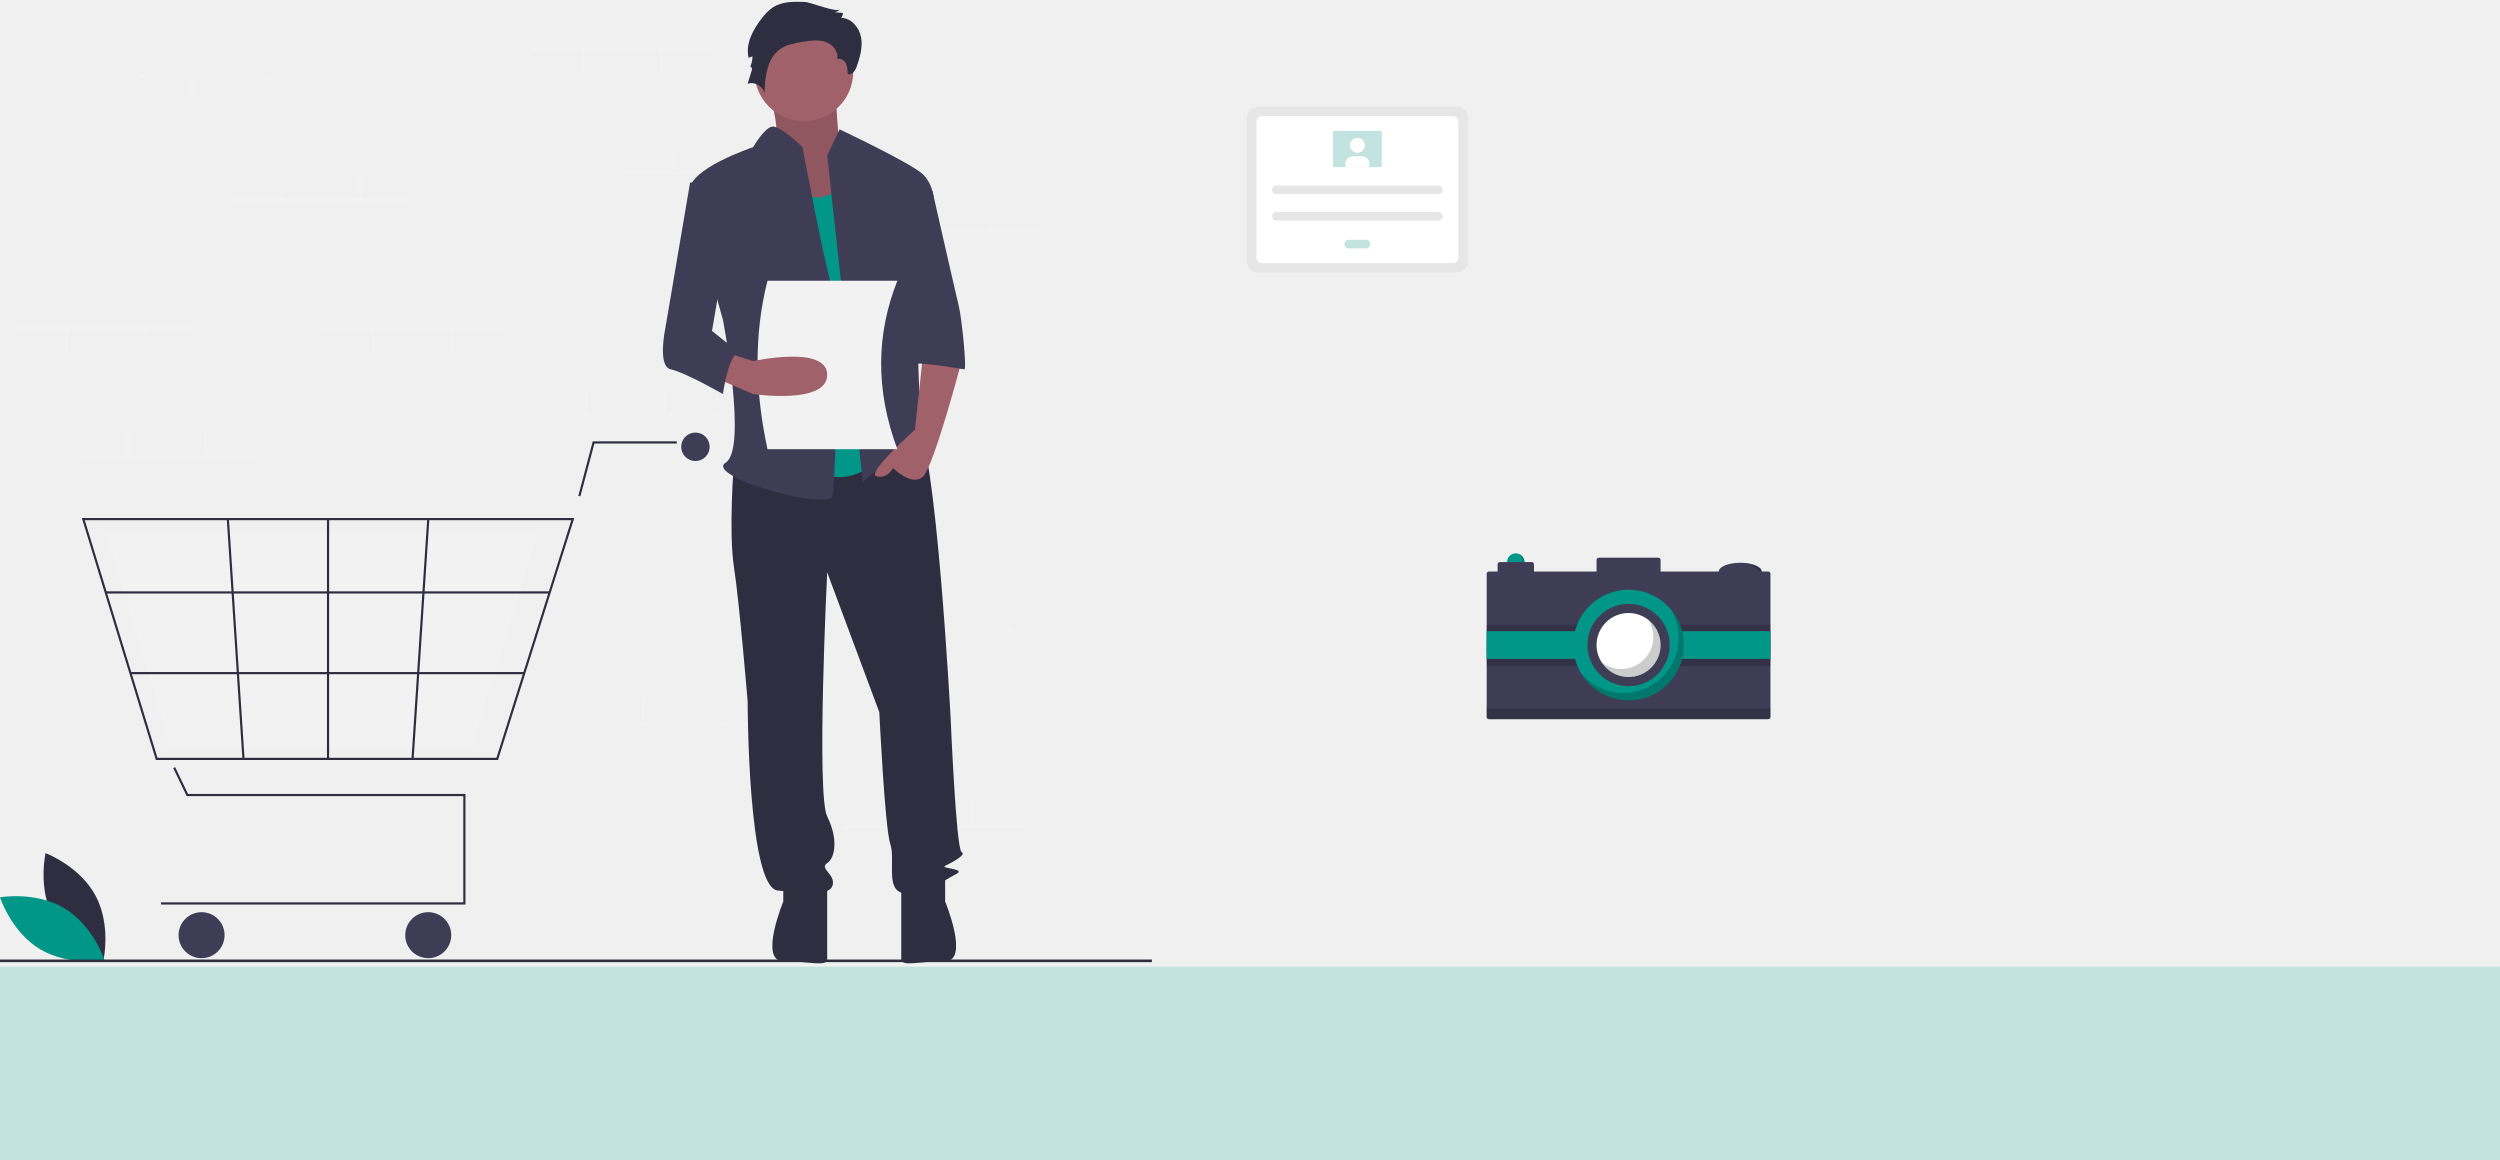
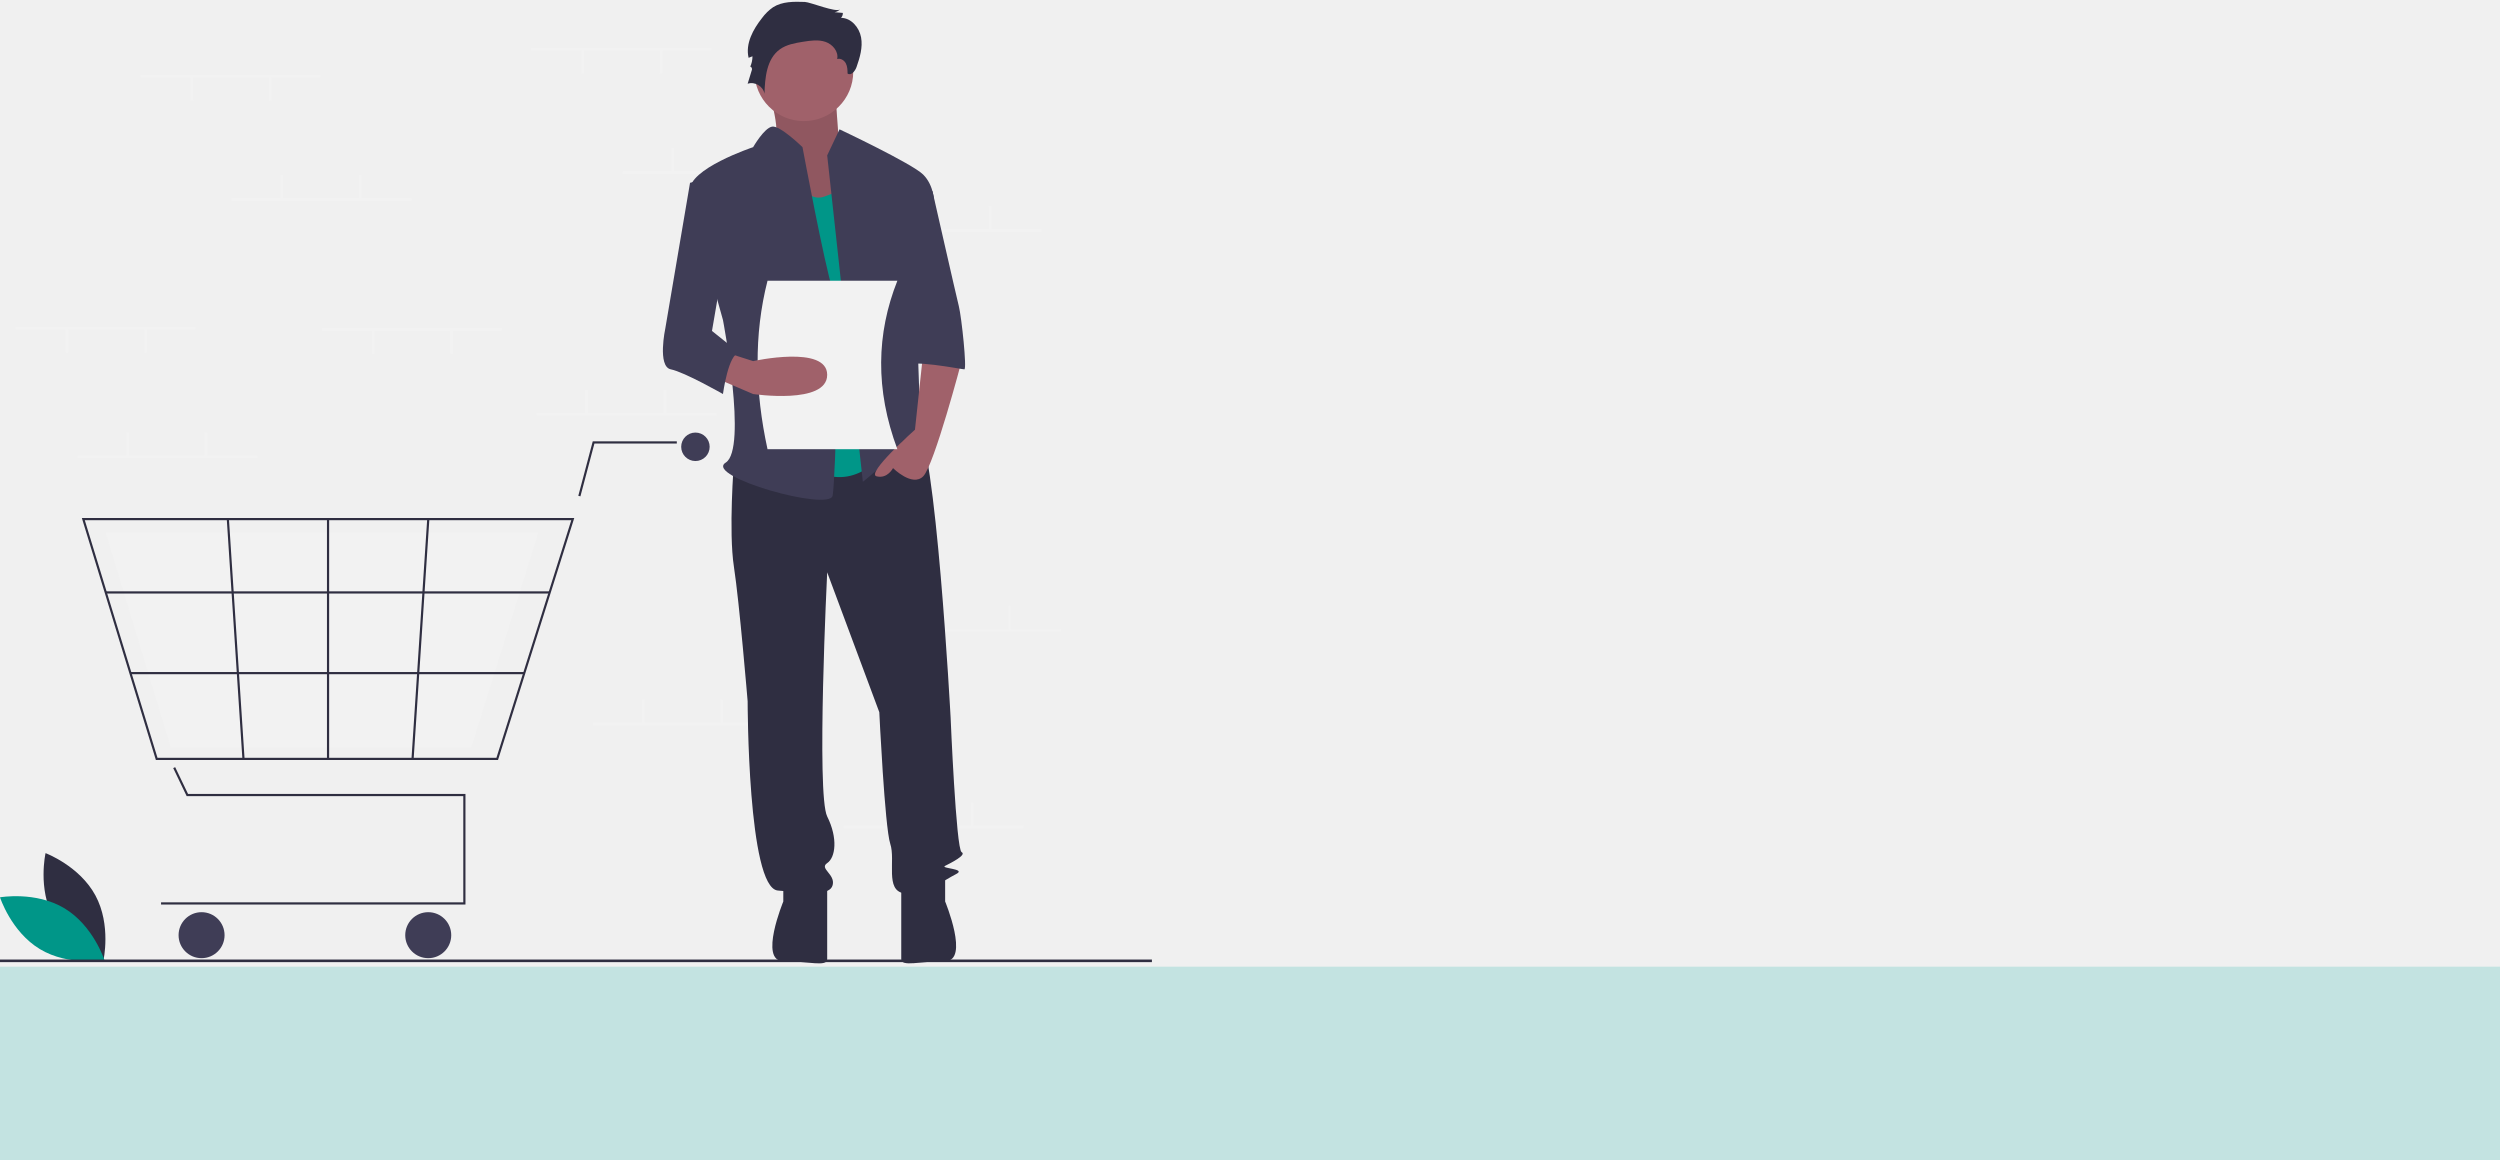
<svg xmlns="http://www.w3.org/2000/svg" width="375" height="174" viewBox="0 0 375 174" fill="none">
  <g clip-path="url(#clip0)">
    <path d="M8.029 137.712C10.425 142.157 15.512 144.065 15.512 144.065C15.512 144.065 16.713 138.767 14.316 134.322C11.92 129.877 6.833 127.969 6.833 127.969C6.833 127.969 5.632 133.268 8.029 137.712Z" fill="#2F2E41" />
    <path d="M9.676 136.25C14.003 138.854 15.67 144.024 15.67 144.024C15.67 144.024 10.321 144.974 5.994 142.371C1.667 139.768 0 134.597 0 134.597C0 134.597 5.349 133.647 9.676 136.25Z" fill="#009688" />
    <path d="M106.69 7.192H79.692V7.577H106.69V7.192Z" fill="#F2F2F2" />
    <path d="M99.362 7.481H98.976V11.049H99.362V7.481Z" fill="#F2F2F2" />
    <path d="M87.599 7.481H87.213V11.049H87.599V7.481Z" fill="#F2F2F2" />
    <path d="M120.381 25.705H93.384V26.09H120.381V25.705Z" fill="#F2F2F2" />
    <path d="M101.097 22.233H100.712V25.801H101.097V22.233Z" fill="#F2F2F2" />
    <path d="M112.861 22.233H112.475V25.801H112.861V22.233Z" fill="#F2F2F2" />
    <path d="M156.251 34.382H129.253V34.768H156.251V34.382Z" fill="#F2F2F2" />
    <path d="M136.966 30.911H136.58V34.479H136.966V30.911Z" fill="#F2F2F2" />
    <path d="M148.729 30.911H148.344V34.479H148.729V30.911Z" fill="#F2F2F2" />
    <path d="M153.551 123.86H126.552V124.246H153.551V123.86Z" fill="#F2F2F2" />
    <path d="M134.266 120.39H133.881V123.957H134.266V120.39Z" fill="#F2F2F2" />
    <path d="M146.029 120.39H145.644V123.957H146.029V120.39Z" fill="#F2F2F2" />
    <path d="M107.461 61.959H80.463V62.344H107.461V61.959Z" fill="#F2F2F2" />
    <path d="M88.177 58.487H87.791V62.055H88.177V58.487Z" fill="#F2F2F2" />
    <path d="M99.94 58.487H99.555V62.055H99.94V58.487Z" fill="#F2F2F2" />
    <path d="M115.946 108.433H88.948V108.819H115.946V108.433Z" fill="#F2F2F2" />
    <path d="M96.662 104.962H96.276V108.53H96.662V104.962Z" fill="#F2F2F2" />
    <path d="M108.425 104.962H108.04V108.53H108.425V104.962Z" fill="#F2F2F2" />
    <path d="M159.143 94.356H132.146V94.742H159.143V94.356Z" fill="#F2F2F2" />
    <path d="M139.858 90.885H139.473V94.452H139.858V90.885Z" fill="#F2F2F2" />
    <path d="M151.622 90.885H151.237V94.452H151.622V90.885Z" fill="#F2F2F2" />
    <path d="M69.82 135.677H24.158V135.349H69.492V119.416H27.997L25.981 115.216L26.277 115.074L28.204 119.087H69.82V135.677Z" fill="#2F2E41" />
    <path d="M30.235 143.726C32.14 143.726 33.685 142.182 33.685 140.276C33.685 138.371 32.14 136.827 30.235 136.827C28.33 136.827 26.786 138.371 26.786 140.276C26.786 142.182 28.33 143.726 30.235 143.726Z" fill="#3F3D56" />
    <path d="M64.236 143.726C66.141 143.726 67.685 142.182 67.685 140.276C67.685 138.371 66.141 136.827 64.236 136.827C62.331 136.827 60.786 138.371 60.786 140.276C60.786 142.182 62.331 143.726 64.236 143.726Z" fill="#3F3D56" />
    <path d="M104.314 69.155C105.493 69.155 106.449 68.199 106.449 67.02C106.449 65.84 105.493 64.885 104.314 64.885C103.135 64.885 102.179 65.84 102.179 67.02C102.179 68.199 103.135 69.155 104.314 69.155Z" fill="#3F3D56" />
    <path d="M74.704 113.996H23.38L12.274 77.696H86.141L86.074 77.91L74.704 113.996ZM23.623 113.668H74.463L85.693 78.025H12.718L23.623 113.668Z" fill="#2F2E41" />
    <path d="M70.698 112.107H25.618L15.863 79.914H80.743L80.684 80.103L70.698 112.107Z" fill="#F2F2F2" />
    <path d="M87.062 74.453L86.744 74.369L88.912 66.199H101.522V66.527H89.165L87.062 74.453Z" fill="#2F2E41" />
    <path d="M82.45 88.701H15.863V89.03H82.45V88.701Z" fill="#2F2E41" />
    <path d="M78.637 100.804H19.566V101.132H78.637V100.804Z" fill="#2F2E41" />
    <path d="M49.371 77.861H49.043V113.832H49.371V77.861Z" fill="#2F2E41" />
    <path d="M64.079 77.85L61.721 113.82L62.049 113.842L64.407 77.872L64.079 77.85Z" fill="#2F2E41" />
    <path d="M34.341 77.85L34.014 77.871L36.358 113.843L36.686 113.821L34.341 77.85Z" fill="#2F2E41" />
    <path d="M222.79 143.934H0V144.319H222.79V143.934Z" fill="#2F2E41" />
    <path d="M114.82 12.2C114.82 12.2 117.64 20.223 115.905 21.457C114.17 22.692 121.76 32.772 121.76 32.772L130.868 30.303L125.88 21.869C125.88 21.869 125.229 13.434 125.229 12.2C125.229 10.965 114.82 12.2 114.82 12.2Z" fill="#A0616A" />
    <path opacity="0.1" d="M114.82 12.2C114.82 12.2 117.64 20.223 115.905 21.457C114.17 22.692 121.76 32.772 121.76 32.772L130.868 30.303L125.88 21.869C125.88 21.869 125.229 13.434 125.229 12.2C125.229 10.965 114.82 12.2 114.82 12.2Z" fill="black" />
    <path d="M110.089 69.392C110.089 69.392 109.266 79.678 110.089 85.027C110.912 90.376 112.146 105.189 112.146 105.189C112.146 105.189 112.146 133.168 116.672 133.579C121.198 133.99 124.49 134.402 124.901 132.756C125.313 131.11 122.844 130.287 124.078 129.464C125.313 128.642 125.724 125.761 124.078 122.47C122.432 119.178 124.078 85.85 124.078 85.85L131.896 106.834C131.896 106.834 132.719 124.116 133.542 126.584C134.365 129.053 132.719 133.579 135.599 133.99C138.479 134.402 141.771 131.933 143.417 131.11C145.063 130.287 140.948 130.287 141.771 129.876C142.594 129.464 145.063 128.23 144.24 127.819C143.417 127.407 142.594 107.657 142.594 107.657C142.594 107.657 140.331 65.483 137.451 63.837C134.57 62.191 132.719 65.026 132.719 65.026L110.089 69.392Z" fill="#2F2E41" />
    <path d="M117.495 131.933V135.225C117.495 135.225 113.792 144.173 117.495 144.173C121.198 144.173 124.078 145.1 124.078 143.866V132.756L117.495 131.933Z" fill="#2F2E41" />
    <path d="M141.771 131.928V135.219C141.771 135.219 145.475 144.167 141.771 144.167C138.068 144.167 135.188 145.094 135.188 143.86V132.751L141.771 131.928Z" fill="#2F2E41" />
    <path d="M120.581 18.166C124.671 18.166 127.987 14.85 127.987 10.759C127.987 6.669 124.671 3.353 120.581 3.353C116.491 3.353 113.175 6.669 113.175 10.759C113.175 14.85 116.491 18.166 120.581 18.166Z" fill="#A0616A" />
    <path d="M118.318 24.543C118.318 24.543 120.375 30.715 123.667 29.481L126.958 28.246L132.719 67.746C132.719 67.746 128.193 74.329 121.61 70.215C115.026 66.1 118.318 24.543 118.318 24.543Z" fill="#009688" />
    <path d="M124.078 23.309L125.93 19.4C125.93 19.4 136.834 24.543 138.48 26.189C140.125 27.835 140.125 30.304 140.125 30.304L137.245 40.59C137.245 40.59 138.068 63.22 138.068 64.043C138.068 64.866 140.948 69.392 138.891 67.746C136.834 66.1 136.422 64.454 134.776 66.923C133.13 69.392 129.427 72.272 129.427 72.272L124.078 23.309Z" fill="#3F3D56" />
    <path d="M138.48 52.934L137.245 64.455C137.245 64.455 129.839 71.038 131.485 71.449C133.131 71.861 133.954 70.215 133.954 70.215C133.954 70.215 136.834 73.095 138.48 71.449C140.125 69.804 144.24 54.168 144.24 54.168L138.48 52.934Z" fill="#A0616A" />
    <path d="M120.739 0.292C119.097 0.234 117.34 0.205 115.955 1.089C115.318 1.533 114.76 2.08 114.302 2.708C112.954 4.412 111.789 6.557 112.29 8.671L112.871 8.444C112.871 9.009 112.746 9.566 112.504 10.076C112.586 9.838 112.86 10.223 112.787 10.464L112.146 12.566C113.199 12.18 114.51 12.962 114.67 14.072C114.743 11.631 114.997 8.831 116.977 7.401C117.976 6.68 119.24 6.46 120.456 6.265C121.578 6.084 122.755 5.913 123.829 6.282C124.904 6.651 125.819 7.75 125.576 8.86C126.071 8.69 126.625 9.035 126.87 9.498C127.115 9.962 127.128 10.508 127.135 11.032C127.664 11.406 128.265 10.665 128.48 10.055C128.985 8.623 129.434 7.099 129.162 5.605C128.89 4.111 127.673 2.684 126.155 2.679C126.339 2.477 126.437 2.21 126.429 1.937L125.177 1.831C125.495 1.786 125.787 1.632 126.004 1.395C125.501 1.948 121.551 0.321 120.739 0.292Z" fill="#2F2E41" />
    <path d="M120.375 22.074C120.375 22.074 117.026 18.792 115.82 18.993C114.615 19.194 112.969 22.074 112.969 22.074C112.969 22.074 103.094 25.366 103.505 28.658C103.917 31.949 108.443 47.996 108.443 47.996C108.443 47.996 112.146 67.335 108.854 69.392C105.563 71.449 124.49 76.798 124.901 74.329C125.313 71.861 126.136 47.173 124.901 43.47C123.667 39.767 120.375 22.074 120.375 22.074Z" fill="#3F3D56" />
    <path d="M134.777 28.658H139.864C139.864 28.658 143.417 44.293 143.828 45.939C144.24 47.585 145.062 55.402 144.651 55.402C144.24 55.402 136.011 53.757 136.011 54.991L134.777 28.658Z" fill="#3F3D56" />
    <path d="M134.604 67.376H115.127C113.226 58.633 113.067 50.185 115.127 42.114H134.604C131.461 50.04 131.264 58.429 134.604 67.376Z" fill="#F2F2F2" />
    <path d="M107.209 56.637L112.969 59.106C112.969 59.106 124.078 60.751 124.078 56.225C124.078 51.699 112.969 54.168 112.969 54.168L109.266 52.984L107.209 56.637Z" fill="#A0616A" />
    <path d="M108.443 26.189L103.505 27.423L99.802 49.23C99.802 49.23 98.568 54.991 100.625 55.402C102.682 55.814 108.443 59.105 108.443 59.105C108.443 59.105 109.266 52.934 110.912 52.934L106.797 49.642L109.266 35.241L108.443 26.189Z" fill="#3F3D56" />
    <path d="M38.616 68.322H11.618V68.709H38.616V68.322Z" fill="#F2F2F2" />
    <path d="M19.332 64.851H18.947V68.419H19.332V64.851Z" fill="#F2F2F2" />
    <path d="M31.096 64.851H30.71V68.419H31.096V64.851Z" fill="#F2F2F2" />
    <path d="M48.066 11.242H21.068V11.627H48.066V11.242Z" fill="#F2F2F2" />
    <path d="M40.737 11.531H40.352V15.098H40.737V11.531Z" fill="#F2F2F2" />
    <path d="M28.974 11.531H28.589V15.098H28.974V11.531Z" fill="#F2F2F2" />
    <path d="M75.257 49.231H48.259V49.617H75.257V49.231Z" fill="#F2F2F2" />
    <path d="M67.928 49.52H67.543V53.088H67.928V49.52Z" fill="#F2F2F2" />
    <path d="M56.165 49.52H55.779V53.088H56.165V49.52Z" fill="#F2F2F2" />
    <path d="M29.36 49.038H2.362V49.424H29.36V49.038Z" fill="#F2F2F2" />
    <path d="M22.032 49.328H21.646V52.895H22.032V49.328Z" fill="#F2F2F2" />
    <path d="M10.269 49.328H9.883V52.895H10.269V49.328Z" fill="#F2F2F2" />
    <path d="M61.758 29.754H34.76V30.14H61.758V29.754Z" fill="#F2F2F2" />
    <path d="M42.473 26.283H42.088V29.851H42.473V26.283Z" fill="#F2F2F2" />
    <path d="M54.237 26.283H53.851V29.851H54.237V26.283Z" fill="#F2F2F2" />
  </g>
  <rect y="145" width="375" height="29" fill="#C3E3E1" />
-   <path d="M218.431 40.885H188.785C188.312 40.884 187.858 40.696 187.523 40.361C187.189 40.027 187.001 39.573 187 39.1V17.785C187.001 17.312 187.189 16.858 187.523 16.523C187.858 16.189 188.312 16 188.785 16H218.431C218.904 16 219.358 16.189 219.692 16.523C220.027 16.858 220.215 17.312 220.216 17.785V39.1C220.215 39.573 220.027 40.027 219.692 40.361C219.358 40.696 218.904 40.884 218.431 40.885V40.885Z" fill="#E6E6E6" />
-   <path d="M189.334 39.462H217.883C218.113 39.462 218.333 39.37 218.495 39.208C218.657 39.046 218.749 38.825 218.749 38.596V18.288C218.749 18.059 218.657 17.839 218.495 17.676C218.333 17.514 218.113 17.423 217.883 17.423H189.334C189.104 17.423 188.884 17.514 188.721 17.676C188.559 17.839 188.468 18.059 188.468 18.288V38.596C188.468 38.825 188.559 39.046 188.721 39.208C188.884 39.37 189.104 39.462 189.334 39.462Z" fill="white" />
-   <path d="M191.443 27.823C191.272 27.823 191.108 27.892 190.987 28.013C190.866 28.134 190.798 28.298 190.798 28.469C190.798 28.64 190.866 28.804 190.987 28.925C191.108 29.046 191.272 29.114 191.443 29.114H215.772C215.943 29.114 216.107 29.046 216.228 28.925C216.349 28.804 216.417 28.64 216.417 28.469C216.417 28.298 216.349 28.134 216.228 28.013C216.107 27.892 215.943 27.823 215.772 27.823H191.443Z" fill="#E6E6E6" />
-   <path d="M191.443 31.795C191.272 31.795 191.108 31.863 190.987 31.984C190.866 32.105 190.798 32.269 190.798 32.441C190.798 32.612 190.866 32.776 190.987 32.897C191.108 33.018 191.272 33.086 191.443 33.086H215.772C215.943 33.086 216.107 33.018 216.228 32.897C216.349 32.776 216.417 32.612 216.417 32.441C216.417 32.269 216.349 32.105 216.228 31.984C216.107 31.863 215.943 31.795 215.772 31.795H191.443Z" fill="#E6E6E6" />
-   <path d="M202.317 35.966C202.146 35.966 201.981 36.034 201.86 36.155C201.739 36.276 201.671 36.44 201.671 36.611C201.671 36.782 201.739 36.947 201.86 37.068C201.981 37.189 202.146 37.257 202.317 37.257H204.899C205.07 37.257 205.234 37.189 205.355 37.068C205.476 36.947 205.544 36.782 205.544 36.611C205.544 36.44 205.476 36.276 205.355 36.155C205.234 36.034 205.07 35.966 204.899 35.966H202.317Z" fill="#C3E3E1" />
-   <path d="M200.148 19.628C200.096 19.628 200.045 19.649 200.008 19.686C199.971 19.723 199.95 19.774 199.95 19.826V24.868C199.95 24.921 199.971 24.971 200.008 25.008C200.045 25.046 200.096 25.066 200.148 25.067H207.068C207.12 25.066 207.171 25.046 207.208 25.008C207.245 24.971 207.266 24.921 207.266 24.868V19.826C207.266 19.774 207.245 19.723 207.208 19.686C207.171 19.649 207.12 19.628 207.068 19.628L200.148 19.628Z" fill="#C3E3E1" />
-   <path d="M203.608 22.882C204.211 22.882 204.7 22.393 204.7 21.789C204.7 21.186 204.211 20.697 203.608 20.697C203.005 20.697 202.516 21.186 202.516 21.789C202.516 22.393 203.005 22.882 203.608 22.882Z" fill="white" />
-   <path d="M205.395 24.57C205.396 24.743 205.355 24.913 205.276 25.067H201.94C201.855 24.9 201.814 24.715 201.821 24.528C201.828 24.341 201.883 24.159 201.981 24C202.079 23.84 202.216 23.709 202.379 23.617C202.542 23.526 202.726 23.478 202.913 23.478H204.303C204.592 23.478 204.87 23.593 205.075 23.797C205.28 24.002 205.395 24.28 205.395 24.569V24.57Z" fill="white" />
-   <path d="M203.608 22.882C204.211 22.882 204.7 22.393 204.7 21.789C204.7 21.186 204.211 20.697 203.608 20.697C203.005 20.697 202.516 21.186 202.516 21.789C202.516 22.393 203.005 22.882 203.608 22.882Z" fill="white" />
-   <path d="M205.395 24.57C205.396 24.743 205.355 24.913 205.276 25.067H201.94C201.855 24.9 201.814 24.715 201.821 24.528C201.828 24.341 201.883 24.159 201.981 24C202.079 23.84 202.216 23.709 202.379 23.617C202.542 23.526 202.726 23.478 202.913 23.478H204.303C204.592 23.478 204.87 23.593 205.075 23.797C205.28 24.002 205.395 24.28 205.395 24.569V24.57Z" fill="white" />
-   <path d="M227.368 85.62C228.091 85.62 228.677 85.033 228.677 84.31C228.677 83.586 228.091 83 227.368 83C226.644 83 226.058 83.586 226.058 84.31C226.058 85.033 226.644 85.62 227.368 85.62Z" fill="#009688" />
-   <path opacity="0.2" d="M227.92 83.124C228.153 83.334 228.302 83.621 228.34 83.931C228.379 84.242 228.305 84.557 228.131 84.818C227.958 85.079 227.696 85.269 227.395 85.353C227.093 85.437 226.771 85.41 226.487 85.278C226.627 85.404 226.792 85.5 226.972 85.557C227.151 85.614 227.341 85.632 227.528 85.609C227.716 85.586 227.896 85.523 228.056 85.424C228.217 85.325 228.354 85.192 228.458 85.035C228.563 84.878 228.632 84.7 228.661 84.514C228.691 84.328 228.679 84.137 228.628 83.956C228.577 83.774 228.488 83.606 228.365 83.462C228.243 83.319 228.091 83.203 227.92 83.124V83.124Z" fill="black" />
-   <path d="M261.038 87.038C262.817 87.038 264.258 86.452 264.258 85.729C264.258 85.005 262.817 84.419 261.038 84.419C259.26 84.419 257.819 85.005 257.819 85.729C257.819 86.452 259.26 87.038 261.038 87.038Z" fill="#3F3D56" />
-   <path opacity="0.2" d="M261.038 84.419C260.928 84.419 260.819 84.421 260.711 84.426C262.335 84.492 263.603 85.05 263.603 85.729C263.603 86.407 262.335 86.965 260.711 87.032C260.819 87.036 260.928 87.038 261.038 87.038C262.817 87.038 264.258 86.452 264.258 85.729C264.258 85.005 262.817 84.419 261.038 84.419Z" fill="black" />
-   <path d="M265.24 85.729H249.087V83.982C249.087 83.895 249.053 83.812 248.991 83.751C248.93 83.689 248.847 83.655 248.76 83.655H239.81C239.723 83.655 239.64 83.689 239.578 83.751C239.517 83.812 239.483 83.895 239.483 83.982V85.729H230.096V84.637C230.096 84.55 230.062 84.467 230 84.406C229.939 84.344 229.856 84.31 229.769 84.31H224.966C224.88 84.31 224.796 84.344 224.735 84.406C224.673 84.467 224.639 84.55 224.639 84.637V85.729H223.329C223.286 85.729 223.244 85.737 223.204 85.753C223.164 85.77 223.128 85.794 223.098 85.824C223.067 85.855 223.043 85.891 223.027 85.931C223.01 85.971 223.002 86.013 223.002 86.056V107.557C223.002 107.6 223.01 107.643 223.027 107.683C223.043 107.723 223.067 107.759 223.098 107.789C223.128 107.819 223.164 107.844 223.204 107.86C223.244 107.876 223.286 107.885 223.329 107.885H265.24C265.284 107.885 265.326 107.876 265.366 107.86C265.406 107.844 265.442 107.819 265.472 107.789C265.503 107.759 265.527 107.723 265.543 107.683C265.56 107.643 265.568 107.6 265.568 107.557V86.056C265.568 86.013 265.56 85.971 265.543 85.931C265.527 85.891 265.503 85.855 265.472 85.824C265.442 85.794 265.406 85.77 265.366 85.753C265.326 85.737 265.284 85.729 265.24 85.729V85.729Z" fill="#3F3D56" />
-   <path opacity="0.2" d="M265.239 106.281H223.327C223.284 106.281 223.242 106.273 223.202 106.256C223.162 106.24 223.126 106.216 223.096 106.186C223.065 106.155 223.041 106.119 223.025 106.079C223.008 106.039 223 105.997 223 105.954V107.482C223 107.525 223.008 107.567 223.025 107.607C223.041 107.647 223.065 107.683 223.096 107.714C223.126 107.744 223.162 107.768 223.202 107.784C223.242 107.801 223.284 107.809 223.327 107.809H265.239C265.282 107.809 265.324 107.801 265.364 107.784C265.404 107.768 265.44 107.744 265.47 107.714C265.501 107.683 265.525 107.647 265.541 107.607C265.558 107.567 265.566 107.525 265.566 107.482V105.954C265.566 105.997 265.558 106.039 265.541 106.079C265.525 106.119 265.501 106.155 265.47 106.186C265.44 106.216 265.404 106.24 265.364 106.256C265.324 106.273 265.282 106.281 265.239 106.281Z" fill="black" />
-   <path opacity="0.2" d="M265.568 95.77H223.002V99.917H265.568V95.77Z" fill="black" />
-   <path opacity="0.2" d="M265.568 93.696H223.002V97.844H265.568V93.696Z" fill="black" />
-   <path d="M265.568 94.678H223.002V98.826H265.568V94.678Z" fill="#009688" />
-   <path d="M244.285 105.047C248.866 105.047 252.58 101.333 252.58 96.752C252.58 92.171 248.866 88.457 244.285 88.457C239.704 88.457 235.99 92.171 235.99 96.752C235.99 101.333 239.704 105.047 244.285 105.047Z" fill="#009688" />
-   <path opacity="0.2" d="M250.674 91.463C251.729 93.26 252.069 95.389 251.625 97.426C251.182 99.463 249.987 101.258 248.28 102.454C246.573 103.65 244.478 104.16 242.412 103.881C240.346 103.602 238.461 102.556 237.132 100.95C237.711 101.938 238.489 102.795 239.417 103.468C240.344 104.14 241.401 104.613 242.52 104.857C243.639 105.1 244.796 105.11 245.919 104.884C247.042 104.659 248.106 104.203 249.044 103.546C249.983 102.888 250.774 102.044 251.37 101.066C251.966 100.087 252.352 98.996 252.505 97.861C252.658 96.726 252.575 95.571 252.26 94.47C251.944 93.369 251.405 92.345 250.674 91.463V91.463Z" fill="black" />
-   <path d="M244.285 102.925C247.694 102.925 250.458 100.161 250.458 96.752C250.458 93.343 247.694 90.579 244.285 90.579C240.876 90.579 238.112 93.343 238.112 96.752C238.112 100.161 240.876 102.925 244.285 102.925Z" fill="#3F3D56" />
-   <path d="M249.087 96.752C249.088 97.404 248.956 98.049 248.698 98.648C248.559 98.971 248.385 99.277 248.179 99.561C247.772 100.126 247.248 100.595 246.642 100.937C246.036 101.278 245.363 101.484 244.669 101.54C243.976 101.596 243.279 101.501 242.626 101.26C241.973 101.02 241.38 100.641 240.888 100.149C240.396 99.657 240.017 99.064 239.777 98.411C239.536 97.758 239.441 97.061 239.497 96.368C239.553 95.674 239.759 95.001 240.1 94.395C240.442 93.789 240.911 93.265 241.475 92.858C241.76 92.651 242.066 92.478 242.389 92.339C243.12 92.026 243.917 91.898 244.709 91.968C245.5 92.039 246.263 92.304 246.927 92.742C247.59 93.179 248.135 93.775 248.513 94.475C248.89 95.174 249.087 95.957 249.087 96.752V96.752Z" fill="white" />
-   <path opacity="0.2" d="M249.036 96.052C248.857 94.832 248.214 93.727 247.241 92.968C247.662 93.628 247.916 94.381 247.98 95.162C248.044 95.943 247.915 96.728 247.606 97.447C247.468 97.77 247.294 98.077 247.088 98.361C246.71 98.885 246.23 99.328 245.677 99.662C245.124 99.996 244.509 100.215 243.869 100.306C243.23 100.397 242.578 100.358 241.954 100.191C241.33 100.024 240.746 99.733 240.237 99.334C240.658 99.995 241.235 100.543 241.916 100.93C242.598 101.317 243.364 101.531 244.148 101.553C244.931 101.576 245.708 101.406 246.411 101.059C247.114 100.711 247.721 100.197 248.179 99.561C248.385 99.277 248.559 98.971 248.698 98.648C249.048 97.831 249.165 96.932 249.036 96.052V96.052Z" fill="black" />
  <defs>
    <clipPath id="clip0">
      <rect width="172.787" height="144.24" fill="white" transform="translate(0 0.267273)" />
    </clipPath>
  </defs>
</svg>
